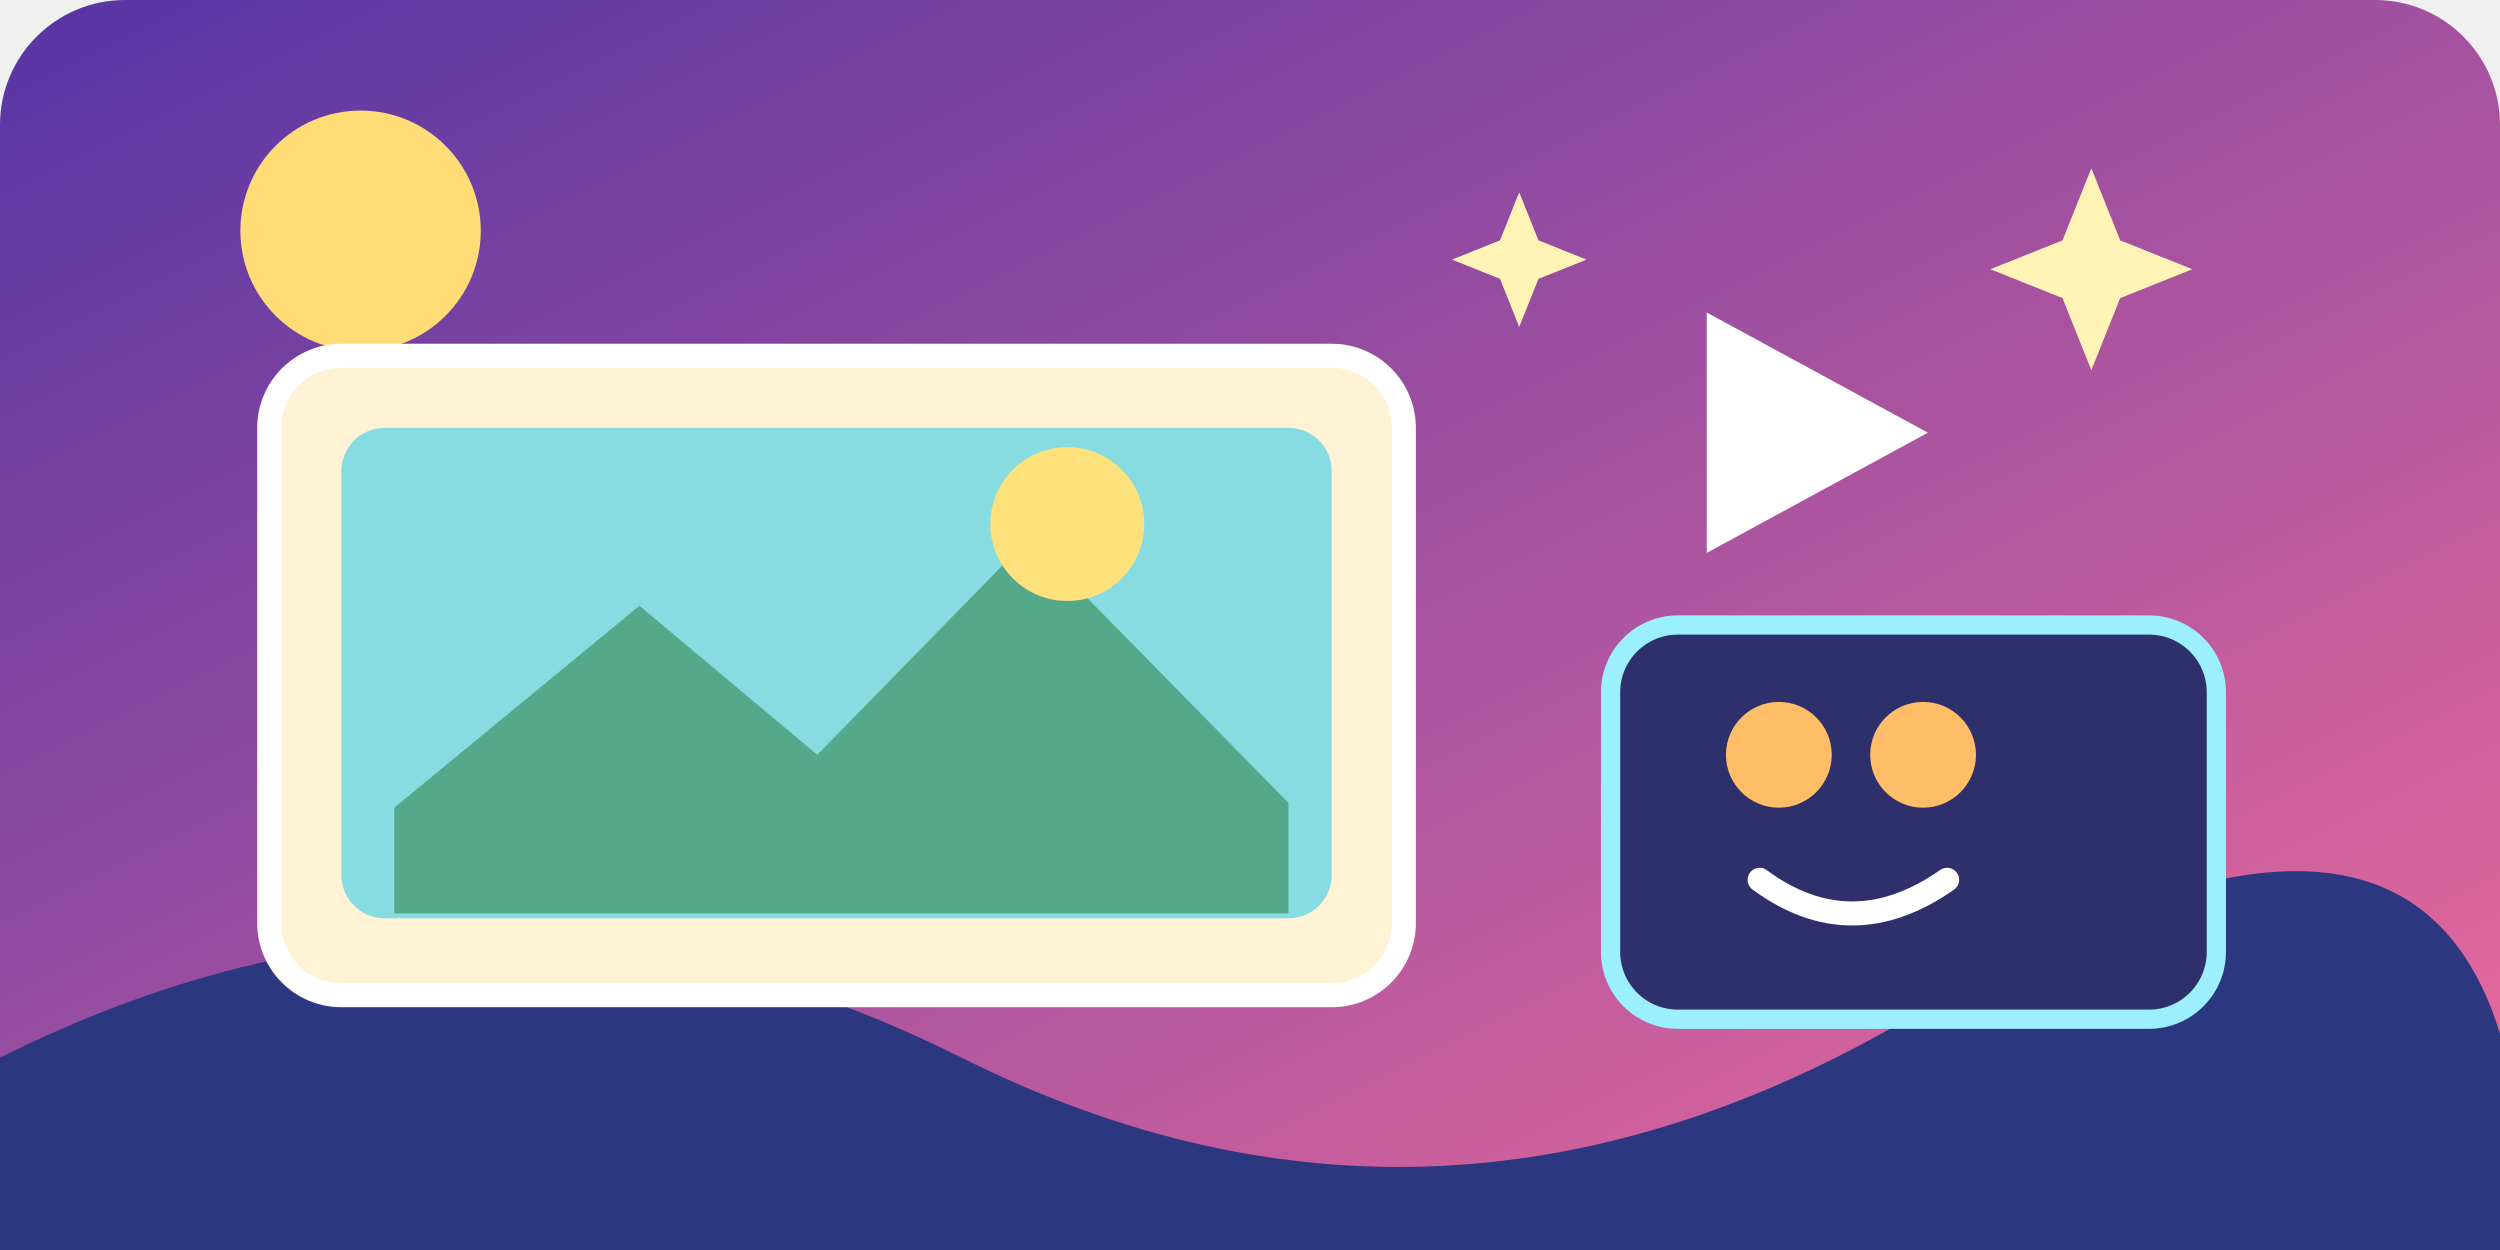
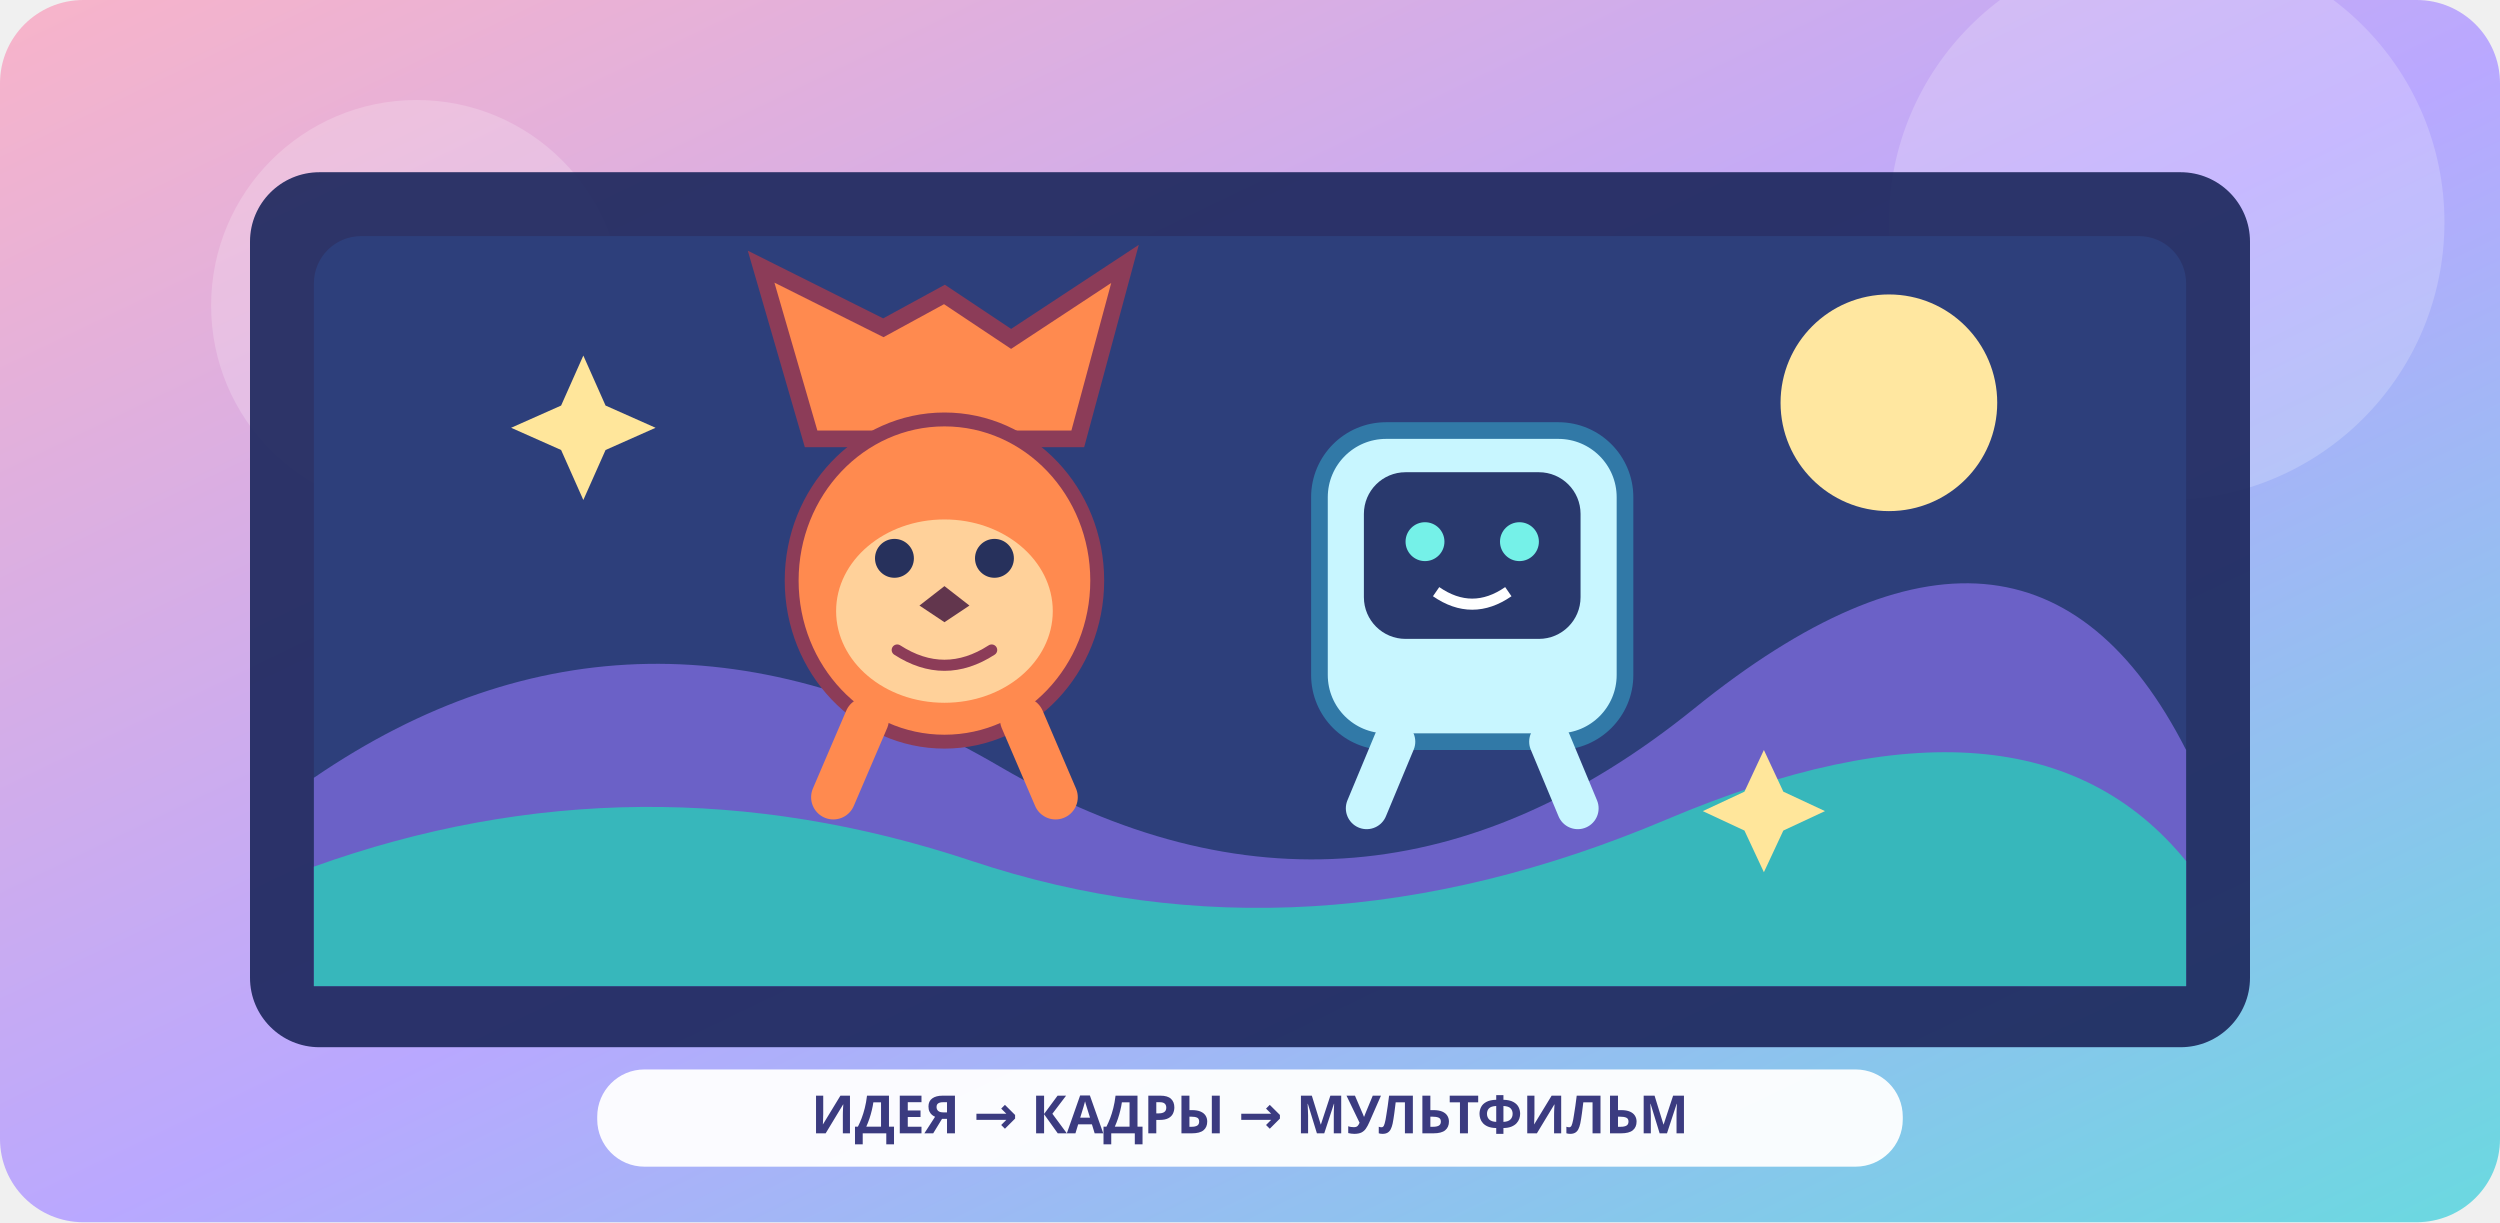
- <svg xmlns="http://www.w3.org/2000/svg" viewBox="0 0 520 260">
+ <svg xmlns="http://www.w3.org/2000/svg" viewBox="0 0 900 440">
  <defs>
-     <linearGradient id="s" x2="1" y2="1">
-       <stop stop-color="#5535a4" />
-       <stop offset="1" stop-color="#f06d9b" />
+     <linearGradient id="bg" x2="1" y2="1">
+       <stop stop-color="#f8b4c9" />
+       <stop offset=".52" stop-color="#b9a8ff" />
+       <stop offset="1" stop-color="#6ad9e0" />
    </linearGradient>
  </defs>
-   <rect width="520" height="260" rx="26" fill="url(#s)" />
-   <circle cx="75" cy="48" r="25" fill="#ffdc75" />
-   <path d="M0 220Q100 170 200 220T400 210T520 215V260H0Z" fill="#2b377f" />
-   <rect x="56" y="74" width="236" height="133" rx="15" fill="#fff2d5" stroke="#fff" stroke-width="5" />
-   <rect x="71" y="89" width="206" height="102" rx="9" fill="#87dce2" />
-   <path d="M82 168L133 126 170 157 214 112 268 167V190H82Z" fill="#54a98b" />
-   <circle cx="222" cy="109" r="16" fill="#ffe17c" />
-   <path d="M355 65l46 25-46 25z" fill="#fff" />
-   <rect x="335" y="130" width="126" height="82" rx="14" fill="#2d306b" stroke="#9cefff" stroke-width="4" />
-   <circle cx="370" cy="157" r="11" fill="#ffbd68" />
-   <circle cx="400" cy="157" r="11" fill="#ffbd68" />
-   <path d="M366 183Q385 197 405 183" fill="none" stroke="#fff" stroke-width="5" stroke-linecap="round" />
-   <g fill="#fff3b5">
-     <path d="M435 35l6 15 15 6-15 6-6 15-6-15-15-6 15-6z" />
-     <path d="M316 40l4 10 10 4-10 4-4 10-4-10-10-4 10-4z" />
+   <rect width="900" height="440" rx="30" fill="url(#bg)" />
+   <circle cx="150" cy="110" r="74" fill="#fff" opacity=".2" />
+   <circle cx="780" cy="80" r="100" fill="#fff" opacity=".2" />
+   <rect x="90" y="62" width="720" height="315" rx="25" fill="#1d285d" opacity=".92" />
+   <rect x="113" y="85" width="674" height="270" rx="17" fill="#2d3f7b" />
+   <path d="M113 280Q230 200 360 276T610 255T787 270V355H113Z" fill="#6b61c7" />
+   <path d="M113 312Q230 270 350 310T600 295T787 310V355H113Z" fill="#37b7bb" />
+   <circle cx="680" cy="145" r="39" fill="#ffe7a0" />
+   <g transform="translate(340 140)">
+     <path d="M-48 18L-66-44-22-22 0-34 24-18 65-45 48 18Z" fill="#ff8a4f" stroke="#8c3c58" stroke-width="6" />
+     <ellipse cy="69" rx="55" ry="58" fill="#ff8a4f" stroke="#8c3c58" stroke-width="5" />
+     <ellipse cy="80" rx="39" ry="33" fill="#ffd19a" />
+     <circle cx="-18" cy="61" r="7" fill="#27315c" />
+     <circle cx="18" cy="61" r="7" fill="#27315c" />
+     <path d="M-9 78l9 6 9-6-9-7z" fill="#62364d" />
+     <path d="M-17 94Q0 105 17 94" fill="none" stroke="#8c3c58" stroke-width="4" stroke-linecap="round" />
+     <path d="M-28 119l-12 28M28 119l12 28" stroke="#ff8a4f" stroke-width="16" stroke-linecap="round" />
  </g>
+   <g transform="translate(530 170)">
+     <rect x="-55" y="-15" width="110" height="112" rx="24" fill="#c8f6ff" stroke="#3179a7" stroke-width="6" />
+     <rect x="-39" y="0" width="78" height="60" rx="15" fill="#29396d" />
+     <circle cx="-17" cy="25" r="7" fill="#75f1e8" />
+     <circle cx="17" cy="25" r="7" fill="#75f1e8" />
+     <path d="M-13 43Q0 52 13 43" fill="none" stroke="#fff" stroke-width="4" />
+     <path d="M-28 97l-10 24M28 97l10 24" stroke="#c8f6ff" stroke-width="15" stroke-linecap="round" />
+   </g>
+   <g fill="#ffe69b">
+     <path d="M210 128l8 18 18 8-18 8-8 18-8-18-18-8 18-8z" />
+     <path d="M635 270l7 15 15 7-15 7-7 15-7-15-15-7 15-7z" />
+   </g>
+   <rect x="215" y="385" width="470" height="35" rx="17" fill="#fff" opacity=".95" />
+   <text x="450" y="408" text-anchor="middle" font-family="system-ui" font-size="19" font-weight="800" fill="#3b3b80">ИДЕЯ → КАДРЫ → МУЛЬТФИЛЬМ</text>
</svg>
